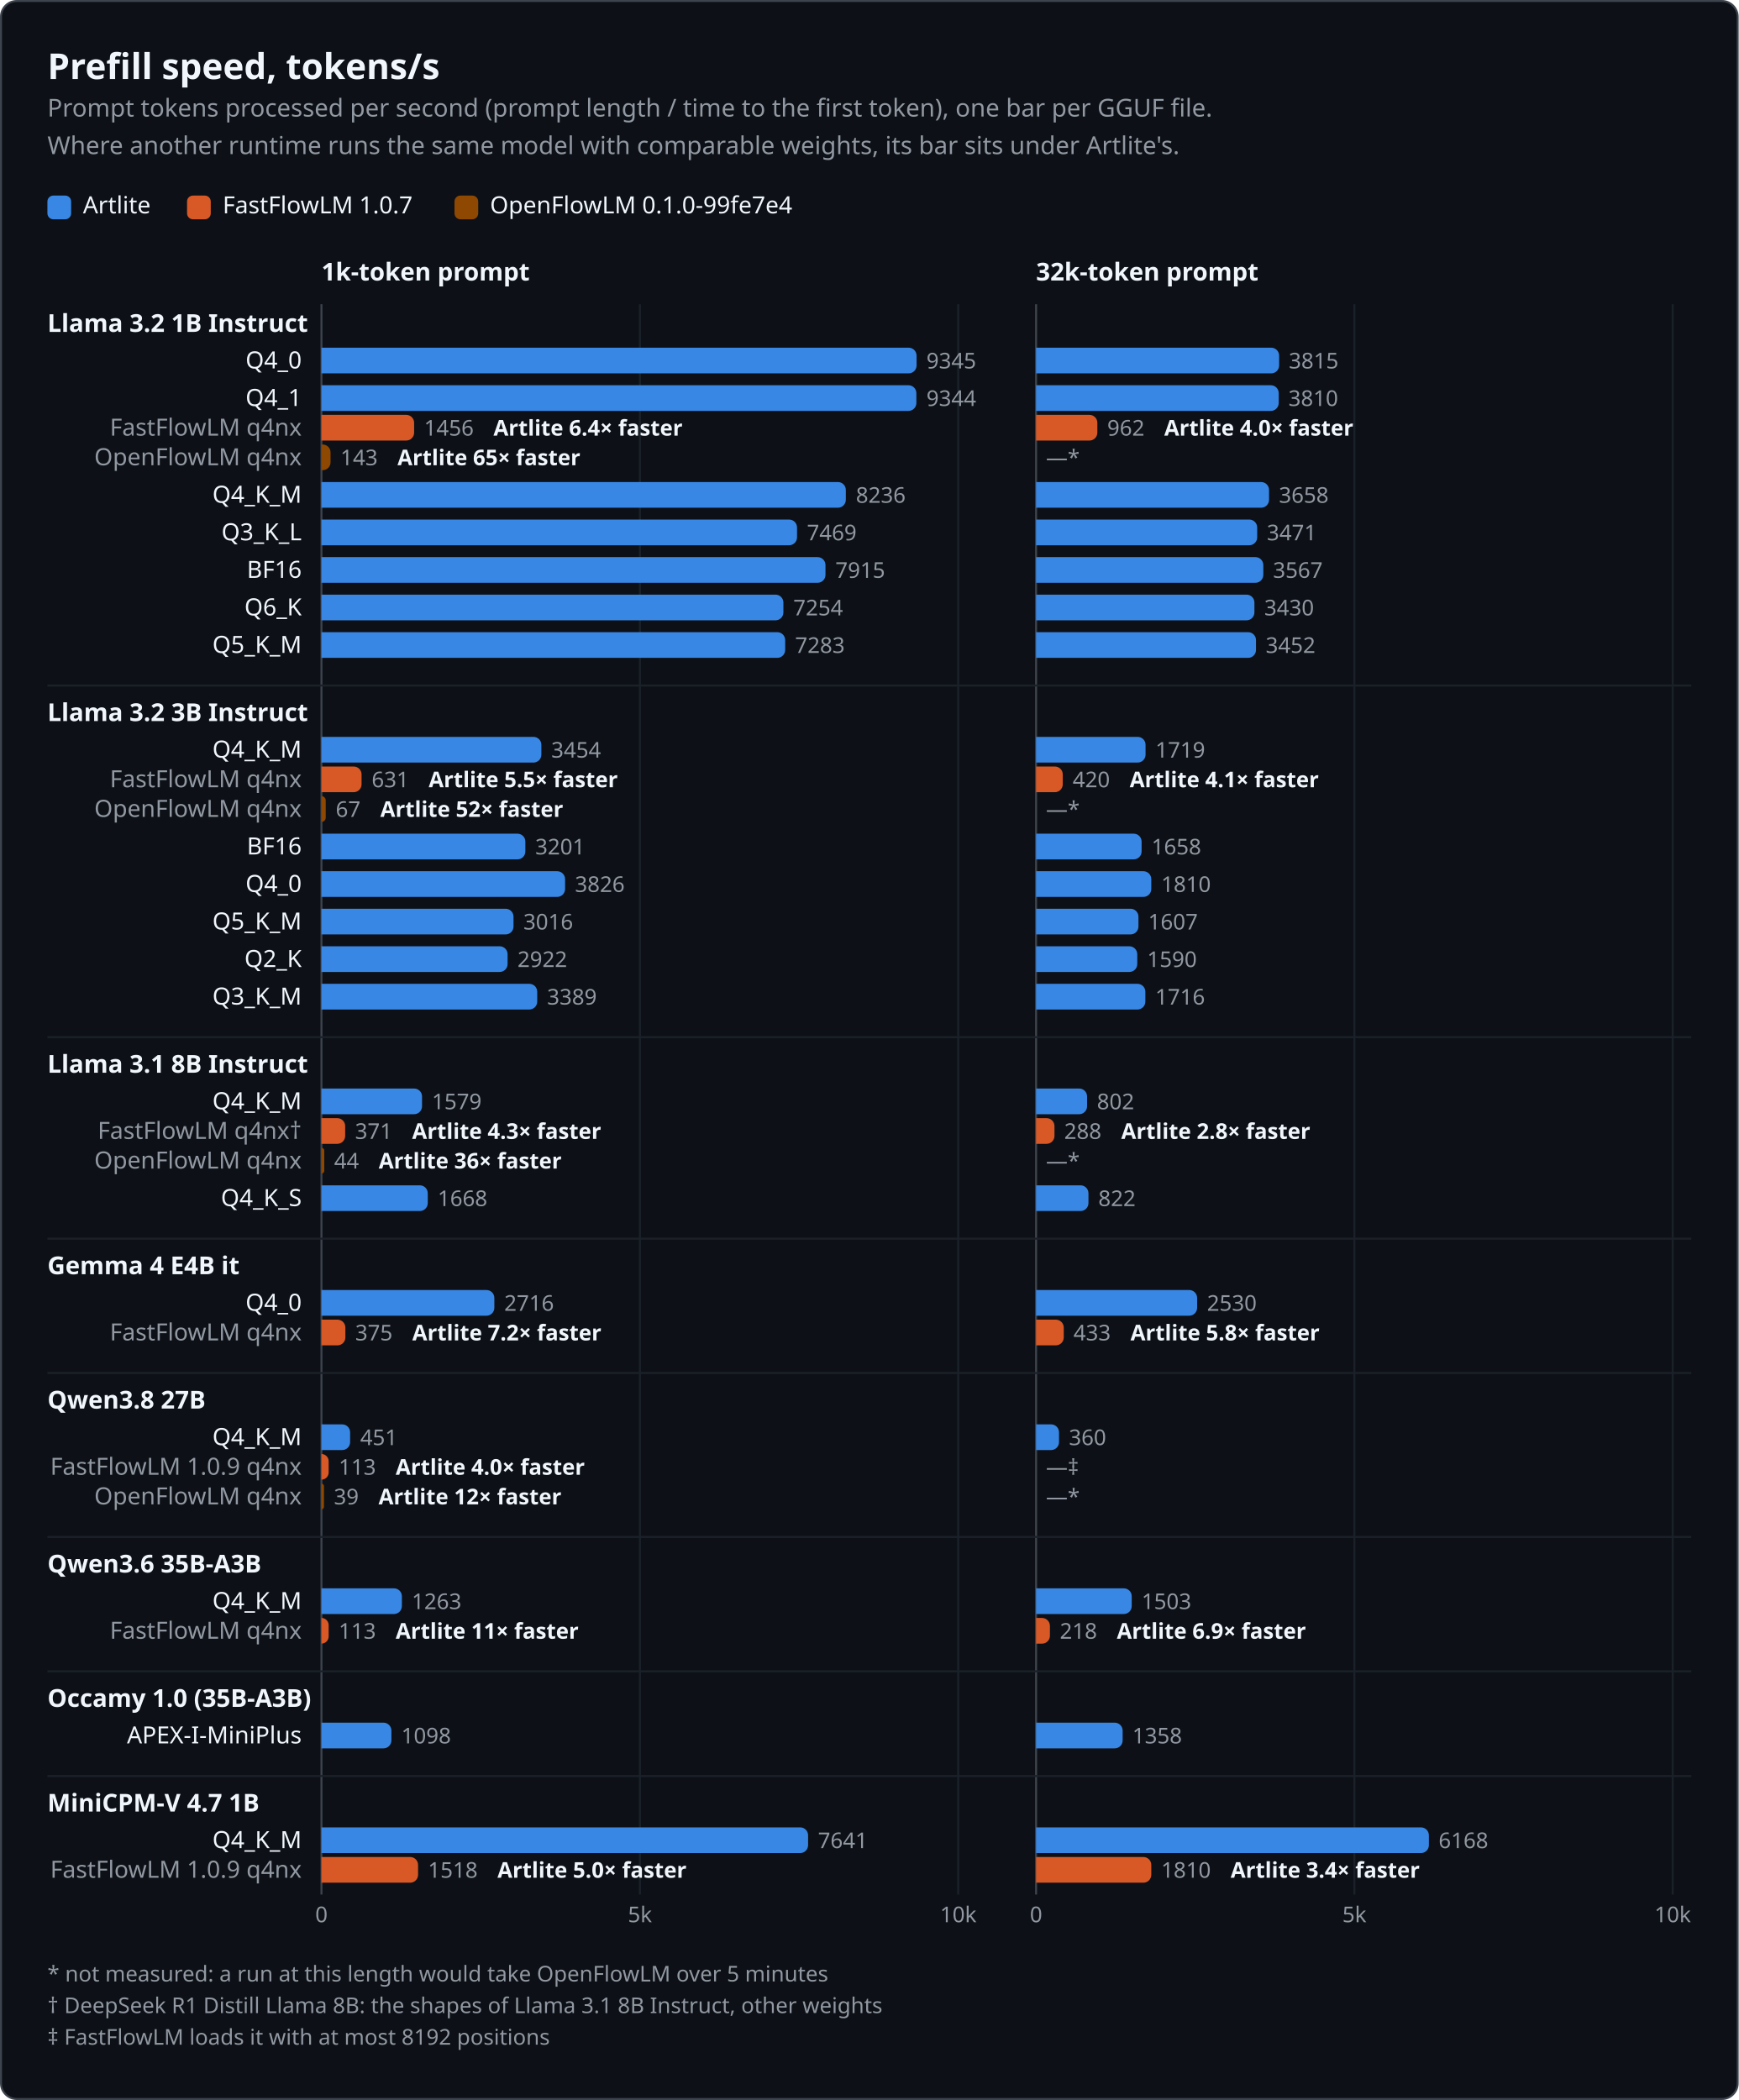
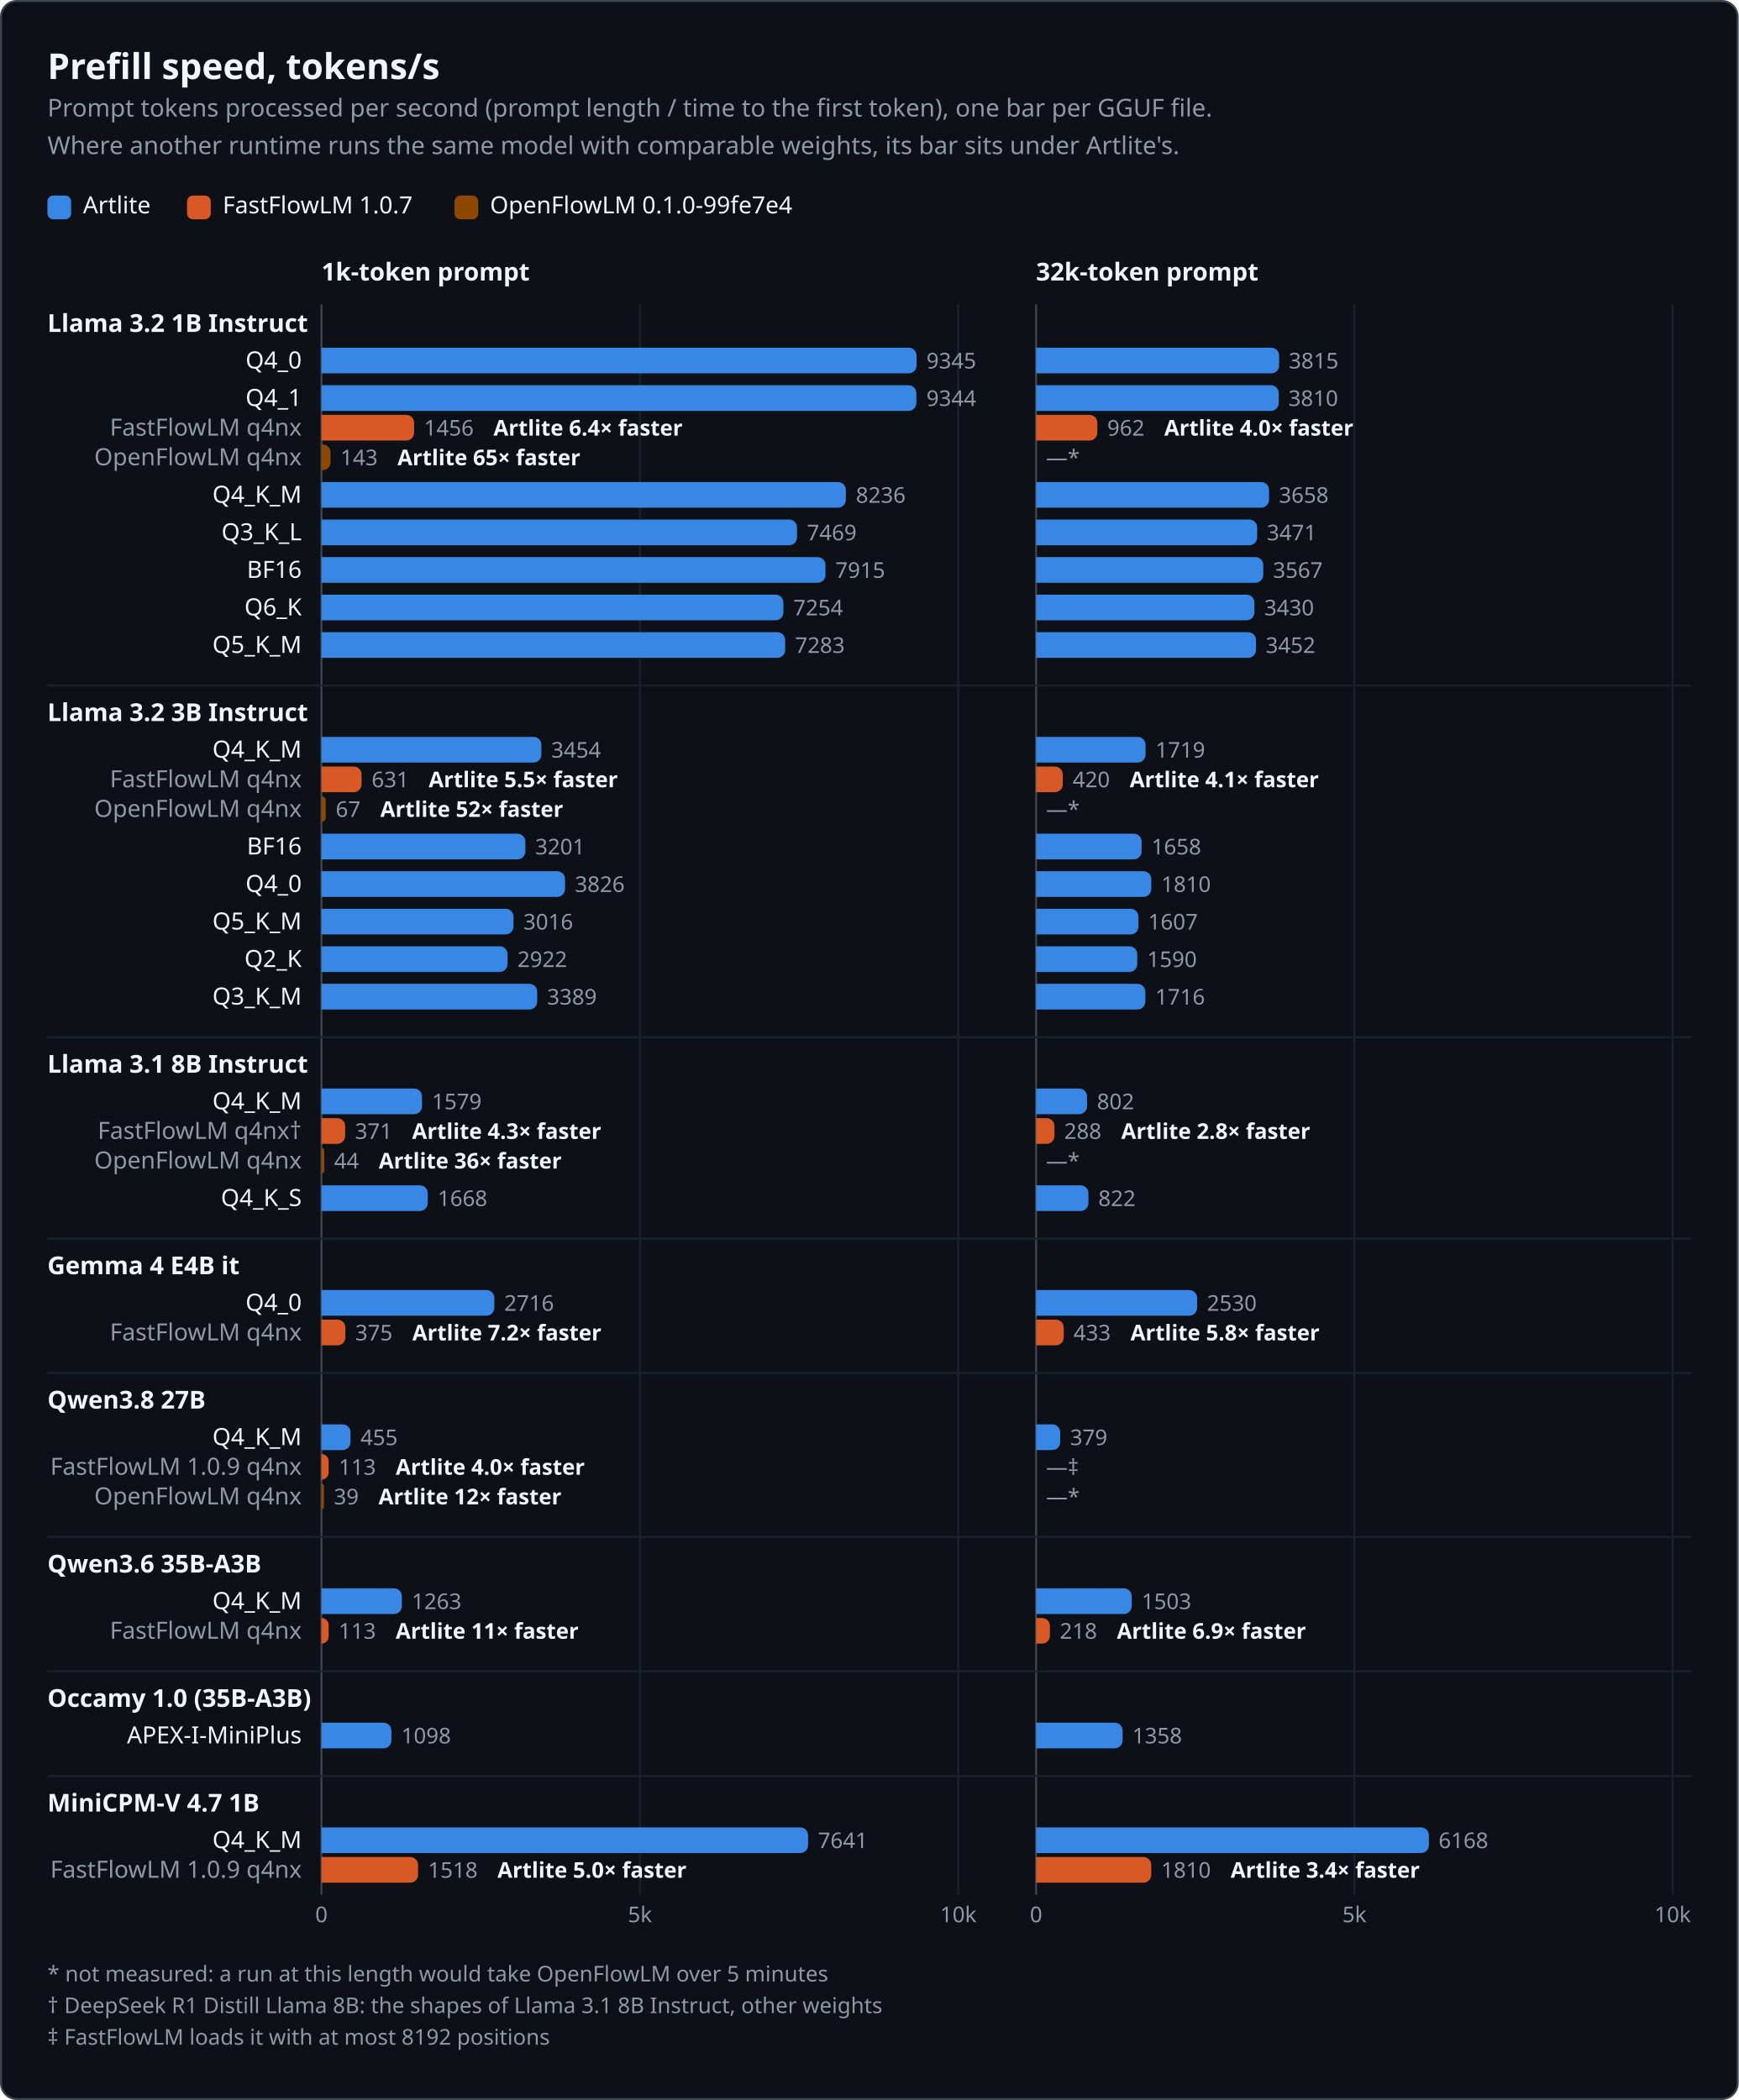
<svg xmlns="http://www.w3.org/2000/svg" width="880" height="1063" viewBox="0 0 880 1063" role="img" aria-labelledby="t d">
  <style>text{font-family:-apple-system, BlinkMacSystemFont, "Segoe UI", "Noto Sans", Helvetica, Arial, sans-serif;font-size:11px;fill:#9198a1;font-variant-numeric:tabular-nums}.title{font-size:18px;font-weight:600;fill:#f0f6fc}.sub{font-size:12.5px}.h{font-size:12.5px;font-weight:600;fill:#f0f6fc}.lbl{font-size:12px;fill:#f0f6fc}.lbl2{font-size:12px}.strong{font-weight:600;fill:#f0f6fc}.muted{fill:#6e7681}.small{font-size:10px}.halo{paint-order:stroke;stroke:#0d1117;stroke-width:3px;stroke-linejoin:round}.grid{stroke:#1b2129}.axis{stroke:#3d444d}.guide{stroke:#2d333b}.bracket{stroke:#9198a1;fill:none}.ft{fill:#1c5cab}.detail{font-size:12px;font-weight:400;fill:#9198a1}.tile{fill:#1b2129;stroke:#9198a1;stroke-width:1}.cut{stroke:#9198a1;stroke-width:.75;fill:none}.f0{fill:#3987e5}.l0{stroke:#3987e5;stroke-width:2;fill:none;stroke-linejoin:round;stroke-linecap:round}.d0{fill:#3987e5;stroke:#0d1117;stroke-width:1.5}.b0{fill:#3987e5;fill-opacity:.16}.f1{fill:#d95926}.l1{stroke:#d95926;stroke-width:2;fill:none;stroke-linejoin:round;stroke-linecap:round}.d1{fill:#d95926;stroke:#0d1117;stroke-width:1.5}.b1{fill:#d95926;fill-opacity:.16}.f2{fill:#199e70}.l2{stroke:#199e70;stroke-width:2;fill:none;stroke-linejoin:round;stroke-linecap:round}.d2{fill:#199e70;stroke:#0d1117;stroke-width:1.5}.b2{fill:#199e70;fill-opacity:.16}.f3{fill:#8f4801}.l3{stroke:#8f4801;stroke-width:2;fill:none;stroke-linejoin:round;stroke-linecap:round}.d3{fill:#8f4801;stroke:#0d1117;stroke-width:1.5}.b3{fill:#8f4801;fill-opacity:.16}</style>
  <rect x="0.5" y="0.5" width="879" height="1062" rx="8" fill="#0d1117" stroke="#3d444d" />
  <text x="24.0" y="40.0" class="title">Prefill speed, tokens/s</text>
  <text x="24.0" y="59.0" class="sub">Prompt tokens processed per second (prompt length / time to the first token), one bar per GGUF file.</text>
  <text x="24.0" y="78.0" class="sub">Where another runtime runs the same model with comparable weights, its bar sits under Artlite's.</text>
  <rect x="24" y="99" width="12" height="12" rx="3" class="f0" />
  <text x="42.0" y="108.0" class="lbl">Artlite</text>
  <rect x="94.672" y="99" width="12" height="12" rx="3" class="f1" />
  <text x="112.7" y="108.0" class="lbl">FastFlowLM 1.0.7</text>
  <rect x="230.036" y="99" width="12" height="12" rx="3" class="f3" />
  <text x="248.0" y="108.0" class="lbl">OpenFlowLM 0.1.0-99fe7e4</text>
  <text x="162.7" y="142.0" class="h">1k-token prompt</text>
  <text x="524.4" y="142.0" class="h">32k-token prompt</text>
  <line x1="162.7" y1="154.0" x2="162.7" y2="959.0" class="axis" />
  <text x="162.7" y="973.0" text-anchor="middle">0</text>
  <line x1="323.9" y1="154.0" x2="323.9" y2="959.0" class="grid" />
  <text x="323.9" y="973.0" text-anchor="middle">5k</text>
  <line x1="485.0" y1="154.0" x2="485.0" y2="959.0" class="grid" />
  <text x="485.0" y="973.0" text-anchor="middle">10k</text>
  <line x1="524.4" y1="154.0" x2="524.4" y2="959.0" class="axis" />
  <text x="524.4" y="973.0" text-anchor="middle">0</text>
  <line x1="685.5" y1="154.0" x2="685.5" y2="959.0" class="grid" />
  <text x="685.5" y="973.0" text-anchor="middle">5k</text>
  <line x1="846.6" y1="154.0" x2="846.6" y2="959.0" class="grid" />
  <text x="846.6" y="973.0" text-anchor="middle">10k</text>
  <text x="24" y="168.0" class="h">Llama 3.2 1B Instruct</text>
  <text x="152.7" y="186.5" text-anchor="end" class="lbl">Q4_0</text>
  <path d="M162.7,176.0h297.2a4.0,4.0 0 0 1 4.0,4.0v5.0a4.0,4.0 0 0 1 -4.0,4.0h-297.2z" class="f0" />
  <text x="468.9" y="186.5">9345</text>
  <path d="M524.4,176.0h119.0a4.0,4.0 0 0 1 4.0,4.0v5.0a4.0,4.0 0 0 1 -4.0,4.0h-119.0z" class="f0" />
  <text x="652.3" y="186.5">3815</text>
  <text x="152.7" y="205.5" text-anchor="end" class="lbl">Q4_1</text>
  <path d="M162.7,195.0h297.1a4.0,4.0 0 0 1 4.0,4.0v5.0a4.0,4.0 0 0 1 -4.0,4.0h-297.1z" class="f0" />
  <text x="468.9" y="205.5">9344</text>
  <path d="M524.4,195.0h118.8a4.0,4.0 0 0 1 4.0,4.0v5.0a4.0,4.0 0 0 1 -4.0,4.0h-118.8z" class="f0" />
  <text x="652.1" y="205.5">3810</text>
  <text x="152.7" y="220.5" text-anchor="end" class="lbl2">FastFlowLM q4nx</text>
  <path d="M162.7,210.0h42.9a4.0,4.0 0 0 1 4.0,4.0v5.0a4.0,4.0 0 0 1 -4.0,4.0h-42.9z" class="f1" />
  <text x="214.6" y="220.5">1456<tspan dx="10" class="strong">Artlite 6.4× faster</tspan>
  </text>
  <path d="M524.4,210.0h27.0a4.0,4.0 0 0 1 4.0,4.0v5.0a4.0,4.0 0 0 1 -4.0,4.0h-27.0z" class="f1" />
  <text x="560.4" y="220.5">962<tspan dx="10" class="strong">Artlite 4.0× faster</tspan>
  </text>
  <text x="152.7" y="235.5" text-anchor="end" class="lbl2">OpenFlowLM q4nx</text>
  <path d="M162.7,225.0h0.6a4.0,4.0 0 0 1 4.0,4.0v5.0a4.0,4.0 0 0 1 -4.0,4.0h-0.6z" class="f3" />
  <text x="172.3" y="235.5">143<tspan dx="10" class="strong">Artlite 65× faster</tspan>
  </text>
  <text x="529.4" y="235.5">—*</text>
  <text x="152.7" y="254.5" text-anchor="end" class="lbl">Q4_K_M</text>
  <path d="M162.7,244.0h261.4a4.0,4.0 0 0 1 4.0,4.0v5.0a4.0,4.0 0 0 1 -4.0,4.0h-261.4z" class="f0" />
  <text x="433.2" y="254.5">8236</text>
  <path d="M524.4,244.0h113.9a4.0,4.0 0 0 1 4.0,4.0v5.0a4.0,4.0 0 0 1 -4.0,4.0h-113.9z" class="f0" />
  <text x="647.3" y="254.5">3658</text>
  <text x="152.7" y="273.5" text-anchor="end" class="lbl">Q3_K_L</text>
  <path d="M162.7,263.0h236.7a4.0,4.0 0 0 1 4.0,4.0v5.0a4.0,4.0 0 0 1 -4.0,4.0h-236.7z" class="f0" />
  <text x="408.4" y="273.5">7469</text>
  <path d="M524.4,263.0h107.9a4.0,4.0 0 0 1 4.0,4.0v5.0a4.0,4.0 0 0 1 -4.0,4.0h-107.9z" class="f0" />
  <text x="641.2" y="273.5">3471</text>
  <text x="152.7" y="292.5" text-anchor="end" class="lbl">BF16</text>
  <path d="M162.7,282.0h251.1a4.0,4.0 0 0 1 4.0,4.0v5.0a4.0,4.0 0 0 1 -4.0,4.0h-251.1z" class="f0" />
  <text x="422.8" y="292.5">7915</text>
  <path d="M524.4,282.0h111.0a4.0,4.0 0 0 1 4.0,4.0v5.0a4.0,4.0 0 0 1 -4.0,4.0h-111.0z" class="f0" />
  <text x="644.3" y="292.5">3567</text>
  <text x="152.7" y="311.5" text-anchor="end" class="lbl">Q6_K</text>
  <path d="M162.7,301.0h229.8a4.0,4.0 0 0 1 4.0,4.0v5.0a4.0,4.0 0 0 1 -4.0,4.0h-229.8z" class="f0" />
  <text x="401.5" y="311.5">7254</text>
  <path d="M524.4,301.0h106.5a4.0,4.0 0 0 1 4.0,4.0v5.0a4.0,4.0 0 0 1 -4.0,4.0h-106.5z" class="f0" />
  <text x="639.9" y="311.5">3430</text>
  <text x="152.7" y="330.5" text-anchor="end" class="lbl">Q5_K_M</text>
  <path d="M162.7,320.0h230.7a4.0,4.0 0 0 1 4.0,4.0v5.0a4.0,4.0 0 0 1 -4.0,4.0h-230.7z" class="f0" />
  <text x="402.4" y="330.5">7283</text>
  <path d="M524.4,320.0h107.3a4.0,4.0 0 0 1 4.0,4.0v5.0a4.0,4.0 0 0 1 -4.0,4.0h-107.3z" class="f0" />
  <text x="640.6" y="330.5">3452</text>
  <line x1="24" y1="347.0" x2="856" y2="347.0" class="grid" />
  <text x="24" y="365.0" class="h">Llama 3.2 3B Instruct</text>
  <text x="152.7" y="383.5" text-anchor="end" class="lbl">Q4_K_M</text>
  <path d="M162.7,373.0h107.3a4.0,4.0 0 0 1 4.0,4.0v5.0a4.0,4.0 0 0 1 -4.0,4.0h-107.3z" class="f0" />
  <text x="279.0" y="383.5">3454</text>
  <path d="M524.4,373.0h51.4a4.0,4.0 0 0 1 4.0,4.0v5.0a4.0,4.0 0 0 1 -4.0,4.0h-51.4z" class="f0" />
  <text x="584.8" y="383.5">1719</text>
  <text x="152.7" y="398.5" text-anchor="end" class="lbl2">FastFlowLM q4nx</text>
  <path d="M162.7,388.0h16.3a4.0,4.0 0 0 1 4.0,4.0v5.0a4.0,4.0 0 0 1 -4.0,4.0h-16.3z" class="f1" />
  <text x="188.1" y="398.5">631<tspan dx="10" class="strong">Artlite 5.5× faster</tspan>
  </text>
  <path d="M524.4,388.0h9.5a4.0,4.0 0 0 1 4.0,4.0v5.0a4.0,4.0 0 0 1 -4.0,4.0h-9.5z" class="f1" />
  <text x="542.9" y="398.5">420<tspan dx="10" class="strong">Artlite 4.1× faster</tspan>
  </text>
  <text x="152.7" y="413.5" text-anchor="end" class="lbl2">OpenFlowLM q4nx</text>
  <path d="M162.7,403.0h0.0a2.159,2.159 0 0 1 2.159,2.159v8.7a2.159,2.159 0 0 1 -2.159,2.159h0.0z" class="f3" />
  <text x="169.9" y="413.5">67<tspan dx="10" class="strong">Artlite 52× faster</tspan>
  </text>
  <text x="529.4" y="413.5">—*</text>
  <text x="152.7" y="432.5" text-anchor="end" class="lbl">BF16</text>
  <path d="M162.7,422.0h99.2a4.0,4.0 0 0 1 4.0,4.0v5.0a4.0,4.0 0 0 1 -4.0,4.0h-99.2z" class="f0" />
  <text x="270.9" y="432.5">3201</text>
  <path d="M524.4,422.0h49.4a4.0,4.0 0 0 1 4.0,4.0v5.0a4.0,4.0 0 0 1 -4.0,4.0h-49.4z" class="f0" />
  <text x="582.8" y="432.5">1658</text>
  <text x="152.7" y="451.5" text-anchor="end" class="lbl">Q4_0</text>
  <path d="M162.7,441.0h119.3a4.0,4.0 0 0 1 4.0,4.0v5.0a4.0,4.0 0 0 1 -4.0,4.0h-119.3z" class="f0" />
  <text x="291.0" y="451.5">3826</text>
  <path d="M524.4,441.0h54.3a4.0,4.0 0 0 1 4.0,4.0v5.0a4.0,4.0 0 0 1 -4.0,4.0h-54.3z" class="f0" />
  <text x="587.7" y="451.5">1810</text>
  <text x="152.7" y="470.5" text-anchor="end" class="lbl">Q5_K_M</text>
  <path d="M162.7,460.0h93.2a4.0,4.0 0 0 1 4.0,4.0v5.0a4.0,4.0 0 0 1 -4.0,4.0h-93.2z" class="f0" />
  <text x="264.9" y="470.5">3016</text>
  <path d="M524.4,460.0h47.8a4.0,4.0 0 0 1 4.0,4.0v5.0a4.0,4.0 0 0 1 -4.0,4.0h-47.8z" class="f0" />
  <text x="581.1" y="470.5">1607</text>
  <text x="152.7" y="489.5" text-anchor="end" class="lbl">Q2_K</text>
  <path d="M162.7,479.0h90.2a4.0,4.0 0 0 1 4.0,4.0v5.0a4.0,4.0 0 0 1 -4.0,4.0h-90.2z" class="f0" />
  <text x="261.9" y="489.5">2922</text>
  <path d="M524.4,479.0h47.2a4.0,4.0 0 0 1 4.0,4.0v5.0a4.0,4.0 0 0 1 -4.0,4.0h-47.2z" class="f0" />
  <text x="580.6" y="489.5">1590</text>
  <text x="152.7" y="508.5" text-anchor="end" class="lbl">Q3_K_M</text>
  <path d="M162.7,498.0h105.2a4.0,4.0 0 0 1 4.0,4.0v5.0a4.0,4.0 0 0 1 -4.0,4.0h-105.2z" class="f0" />
  <text x="276.9" y="508.5">3389</text>
  <path d="M524.4,498.0h51.3a4.0,4.0 0 0 1 4.0,4.0v5.0a4.0,4.0 0 0 1 -4.0,4.0h-51.3z" class="f0" />
  <text x="584.7" y="508.5">1716</text>
  <line x1="24" y1="525.0" x2="856" y2="525.0" class="grid" />
  <text x="24" y="543.0" class="h">Llama 3.1 8B Instruct</text>
  <text x="152.7" y="561.5" text-anchor="end" class="lbl">Q4_K_M</text>
  <path d="M162.7,551.0h46.9a4.0,4.0 0 0 1 4.0,4.0v5.0a4.0,4.0 0 0 1 -4.0,4.0h-46.9z" class="f0" />
  <text x="218.6" y="561.5">1579</text>
  <path d="M524.4,551.0h21.8a4.0,4.0 0 0 1 4.0,4.0v5.0a4.0,4.0 0 0 1 -4.0,4.0h-21.8z" class="f0" />
  <text x="555.2" y="561.5">802</text>
  <text x="152.7" y="576.5" text-anchor="end" class="lbl2">FastFlowLM q4nx†</text>
  <path d="M162.7,566.0h8.0a4.0,4.0 0 0 1 4.0,4.0v5.0a4.0,4.0 0 0 1 -4.0,4.0h-8.0z" class="f1" />
  <text x="179.7" y="576.5">371<tspan dx="10" class="strong">Artlite 4.3× faster</tspan>
  </text>
  <path d="M524.4,566.0h5.3a4.0,4.0 0 0 1 4.0,4.0v5.0a4.0,4.0 0 0 1 -4.0,4.0h-5.3z" class="f1" />
  <text x="538.6" y="576.5">288<tspan dx="10" class="strong">Artlite 2.8× faster</tspan>
  </text>
  <text x="152.7" y="591.5" text-anchor="end" class="lbl2">OpenFlowLM q4nx</text>
  <path d="M162.7,581.0h0.0a1.418,1.418 0 0 1 1.418,1.418v10.2a1.418,1.418 0 0 1 -1.418,1.418h0.0z" class="f3" />
  <text x="169.1" y="591.5">44<tspan dx="10" class="strong">Artlite 36× faster</tspan>
  </text>
  <text x="529.4" y="591.5">—*</text>
  <text x="152.7" y="610.5" text-anchor="end" class="lbl">Q4_K_S</text>
  <path d="M162.7,600.0h49.8a4.0,4.0 0 0 1 4.0,4.0v5.0a4.0,4.0 0 0 1 -4.0,4.0h-49.8z" class="f0" />
  <text x="221.5" y="610.5">1668</text>
  <path d="M524.4,600.0h22.5a4.0,4.0 0 0 1 4.0,4.0v5.0a4.0,4.0 0 0 1 -4.0,4.0h-22.5z" class="f0" />
  <text x="555.9" y="610.5">822</text>
  <line x1="24" y1="627.0" x2="856" y2="627.0" class="grid" />
  <text x="24" y="645.0" class="h">Gemma 4 E4B it</text>
  <text x="152.7" y="663.5" text-anchor="end" class="lbl">Q4_0</text>
  <path d="M162.7,653.0h83.5a4.0,4.0 0 0 1 4.0,4.0v5.0a4.0,4.0 0 0 1 -4.0,4.0h-83.5z" class="f0" />
  <text x="255.2" y="663.5">2716</text>
  <path d="M524.4,653.0h77.5a4.0,4.0 0 0 1 4.0,4.0v5.0a4.0,4.0 0 0 1 -4.0,4.0h-77.5z" class="f0" />
  <text x="610.9" y="663.5">2530</text>
  <text x="152.7" y="678.5" text-anchor="end" class="lbl2">FastFlowLM q4nx</text>
  <path d="M162.7,668.0h8.1a4.0,4.0 0 0 1 4.0,4.0v5.0a4.0,4.0 0 0 1 -4.0,4.0h-8.1z" class="f1" />
  <text x="179.8" y="678.5">375<tspan dx="10" class="strong">Artlite 7.2× faster</tspan>
  </text>
  <path d="M524.4,668.0h10.0a4.0,4.0 0 0 1 4.0,4.0v5.0a4.0,4.0 0 0 1 -4.0,4.0h-10.0z" class="f1" />
  <text x="543.3" y="678.5">433<tspan dx="10" class="strong">Artlite 5.8× faster</tspan>
  </text>
  <line x1="24" y1="695.0" x2="856" y2="695.0" class="grid" />
  <text x="24" y="713.0" class="h">Qwen3.8 27B</text>
  <text x="152.7" y="731.5" text-anchor="end" class="lbl">Q4_K_M</text>
-   <path d="M162.7,721.0h10.5a4.0,4.0 0 0 1 4.0,4.0v5.0a4.0,4.0 0 0 1 -4.0,4.0h-10.5z" class="f0" />
-   <text x="182.3" y="731.5">451</text>
-   <path d="M524.4,721.0h7.6a4.0,4.0 0 0 1 4.0,4.0v5.0a4.0,4.0 0 0 1 -4.0,4.0h-7.6z" class="f0" />
-   <text x="541.0" y="731.5">360</text>
+   <path d="M162.7,721.0h10.7a4.0,4.0 0 0 1 4.0,4.0v5.0a4.0,4.0 0 0 1 -4.0,4.0h-10.7z" class="f0" />
+   <text x="182.4" y="731.5">455</text>
+   <path d="M524.4,721.0h8.2a4.0,4.0 0 0 1 4.0,4.0v5.0a4.0,4.0 0 0 1 -4.0,4.0h-8.2z" class="f0" />
+   <text x="541.6" y="731.5">379</text>
  <text x="152.7" y="746.5" text-anchor="end" class="lbl2">FastFlowLM 1.0.9 q4nx</text>
  <path d="M162.7,736.0h0.0a3.642,3.642 0 0 1 3.642,3.642v5.7a3.642,3.642 0 0 1 -3.642,3.642h0.0z" class="f1" />
  <text x="171.4" y="746.5">113<tspan dx="10" class="strong">Artlite 4.0× faster</tspan>
  </text>
  <text x="529.4" y="746.5">—‡</text>
  <text x="152.7" y="761.5" text-anchor="end" class="lbl2">OpenFlowLM q4nx</text>
  <path d="M162.7,751.0h0.0a1.257,1.257 0 0 1 1.257,1.257v10.5a1.257,1.257 0 0 1 -1.257,1.257h0.0z" class="f3" />
  <text x="169.0" y="761.5">39<tspan dx="10" class="strong">Artlite 12× faster</tspan>
  </text>
  <text x="529.4" y="761.5">—*</text>
  <line x1="24" y1="778.0" x2="856" y2="778.0" class="grid" />
  <text x="24" y="796.0" class="h">Qwen3.6 35B-A3B</text>
  <text x="152.7" y="814.5" text-anchor="end" class="lbl">Q4_K_M</text>
  <path d="M162.7,804.0h36.7a4.0,4.0 0 0 1 4.0,4.0v5.0a4.0,4.0 0 0 1 -4.0,4.0h-36.7z" class="f0" />
  <text x="208.4" y="814.5">1263</text>
  <path d="M524.4,804.0h44.4a4.0,4.0 0 0 1 4.0,4.0v5.0a4.0,4.0 0 0 1 -4.0,4.0h-44.4z" class="f0" />
  <text x="577.8" y="814.5">1503</text>
  <text x="152.7" y="829.5" text-anchor="end" class="lbl2">FastFlowLM q4nx</text>
  <path d="M162.7,819.0h0.0a3.642,3.642 0 0 1 3.642,3.642v5.7a3.642,3.642 0 0 1 -3.642,3.642h0.0z" class="f1" />
  <text x="171.4" y="829.5">113<tspan dx="10" class="strong">Artlite 11× faster</tspan>
  </text>
  <path d="M524.4,819.0h3.0a4.0,4.0 0 0 1 4.0,4.0v5.0a4.0,4.0 0 0 1 -4.0,4.0h-3.0z" class="f1" />
  <text x="536.4" y="829.5">218<tspan dx="10" class="strong">Artlite 6.9× faster</tspan>
  </text>
  <line x1="24" y1="846.0" x2="856" y2="846.0" class="grid" />
  <text x="24" y="864.0" class="h">Occamy 1.0 (35B-A3B)</text>
  <text x="152.7" y="882.5" text-anchor="end" class="lbl">APEX-I-MiniPlus</text>
  <path d="M162.7,872.0h31.4a4.0,4.0 0 0 1 4.0,4.0v5.0a4.0,4.0 0 0 1 -4.0,4.0h-31.4z" class="f0" />
  <text x="203.1" y="882.5">1098</text>
  <path d="M524.4,872.0h39.8a4.0,4.0 0 0 1 4.0,4.0v5.0a4.0,4.0 0 0 1 -4.0,4.0h-39.8z" class="f0" />
  <text x="573.1" y="882.5">1358</text>
  <line x1="24" y1="899.0" x2="856" y2="899.0" class="grid" />
  <text x="24" y="917.0" class="h">MiniCPM-V 4.7 1B</text>
  <text x="152.7" y="935.5" text-anchor="end" class="lbl">Q4_K_M</text>
  <path d="M162.7,925.0h242.3a4.0,4.0 0 0 1 4.0,4.0v5.0a4.0,4.0 0 0 1 -4.0,4.0h-242.3z" class="f0" />
  <text x="414.0" y="935.5">7641</text>
  <path d="M524.4,925.0h194.8a4.0,4.0 0 0 1 4.0,4.0v5.0a4.0,4.0 0 0 1 -4.0,4.0h-194.8z" class="f0" />
  <text x="728.1" y="935.5">6168</text>
  <text x="152.7" y="950.5" text-anchor="end" class="lbl2">FastFlowLM 1.0.9 q4nx</text>
  <path d="M162.7,940.0h44.9a4.0,4.0 0 0 1 4.0,4.0v5.0a4.0,4.0 0 0 1 -4.0,4.0h-44.9z" class="f1" />
  <text x="216.6" y="950.5">1518<tspan dx="10" class="strong">Artlite 5.0× faster</tspan>
  </text>
  <path d="M524.4,940.0h54.3a4.0,4.0 0 0 1 4.0,4.0v5.0a4.0,4.0 0 0 1 -4.0,4.0h-54.3z" class="f1" />
  <text x="587.7" y="950.5">1810<tspan dx="10" class="strong">Artlite 3.4× faster</tspan>
  </text>
  <text x="24.0" y="1003.0">* not measured: a run at this length would take OpenFlowLM over 5 minutes</text>
  <text x="24.0" y="1019.0">† DeepSeek R1 Distill Llama 8B: the shapes of Llama 3.1 8B Instruct, other weights</text>
  <text x="24.0" y="1035.0">‡ FastFlowLM loads it with at most 8192 positions</text>
</svg>
